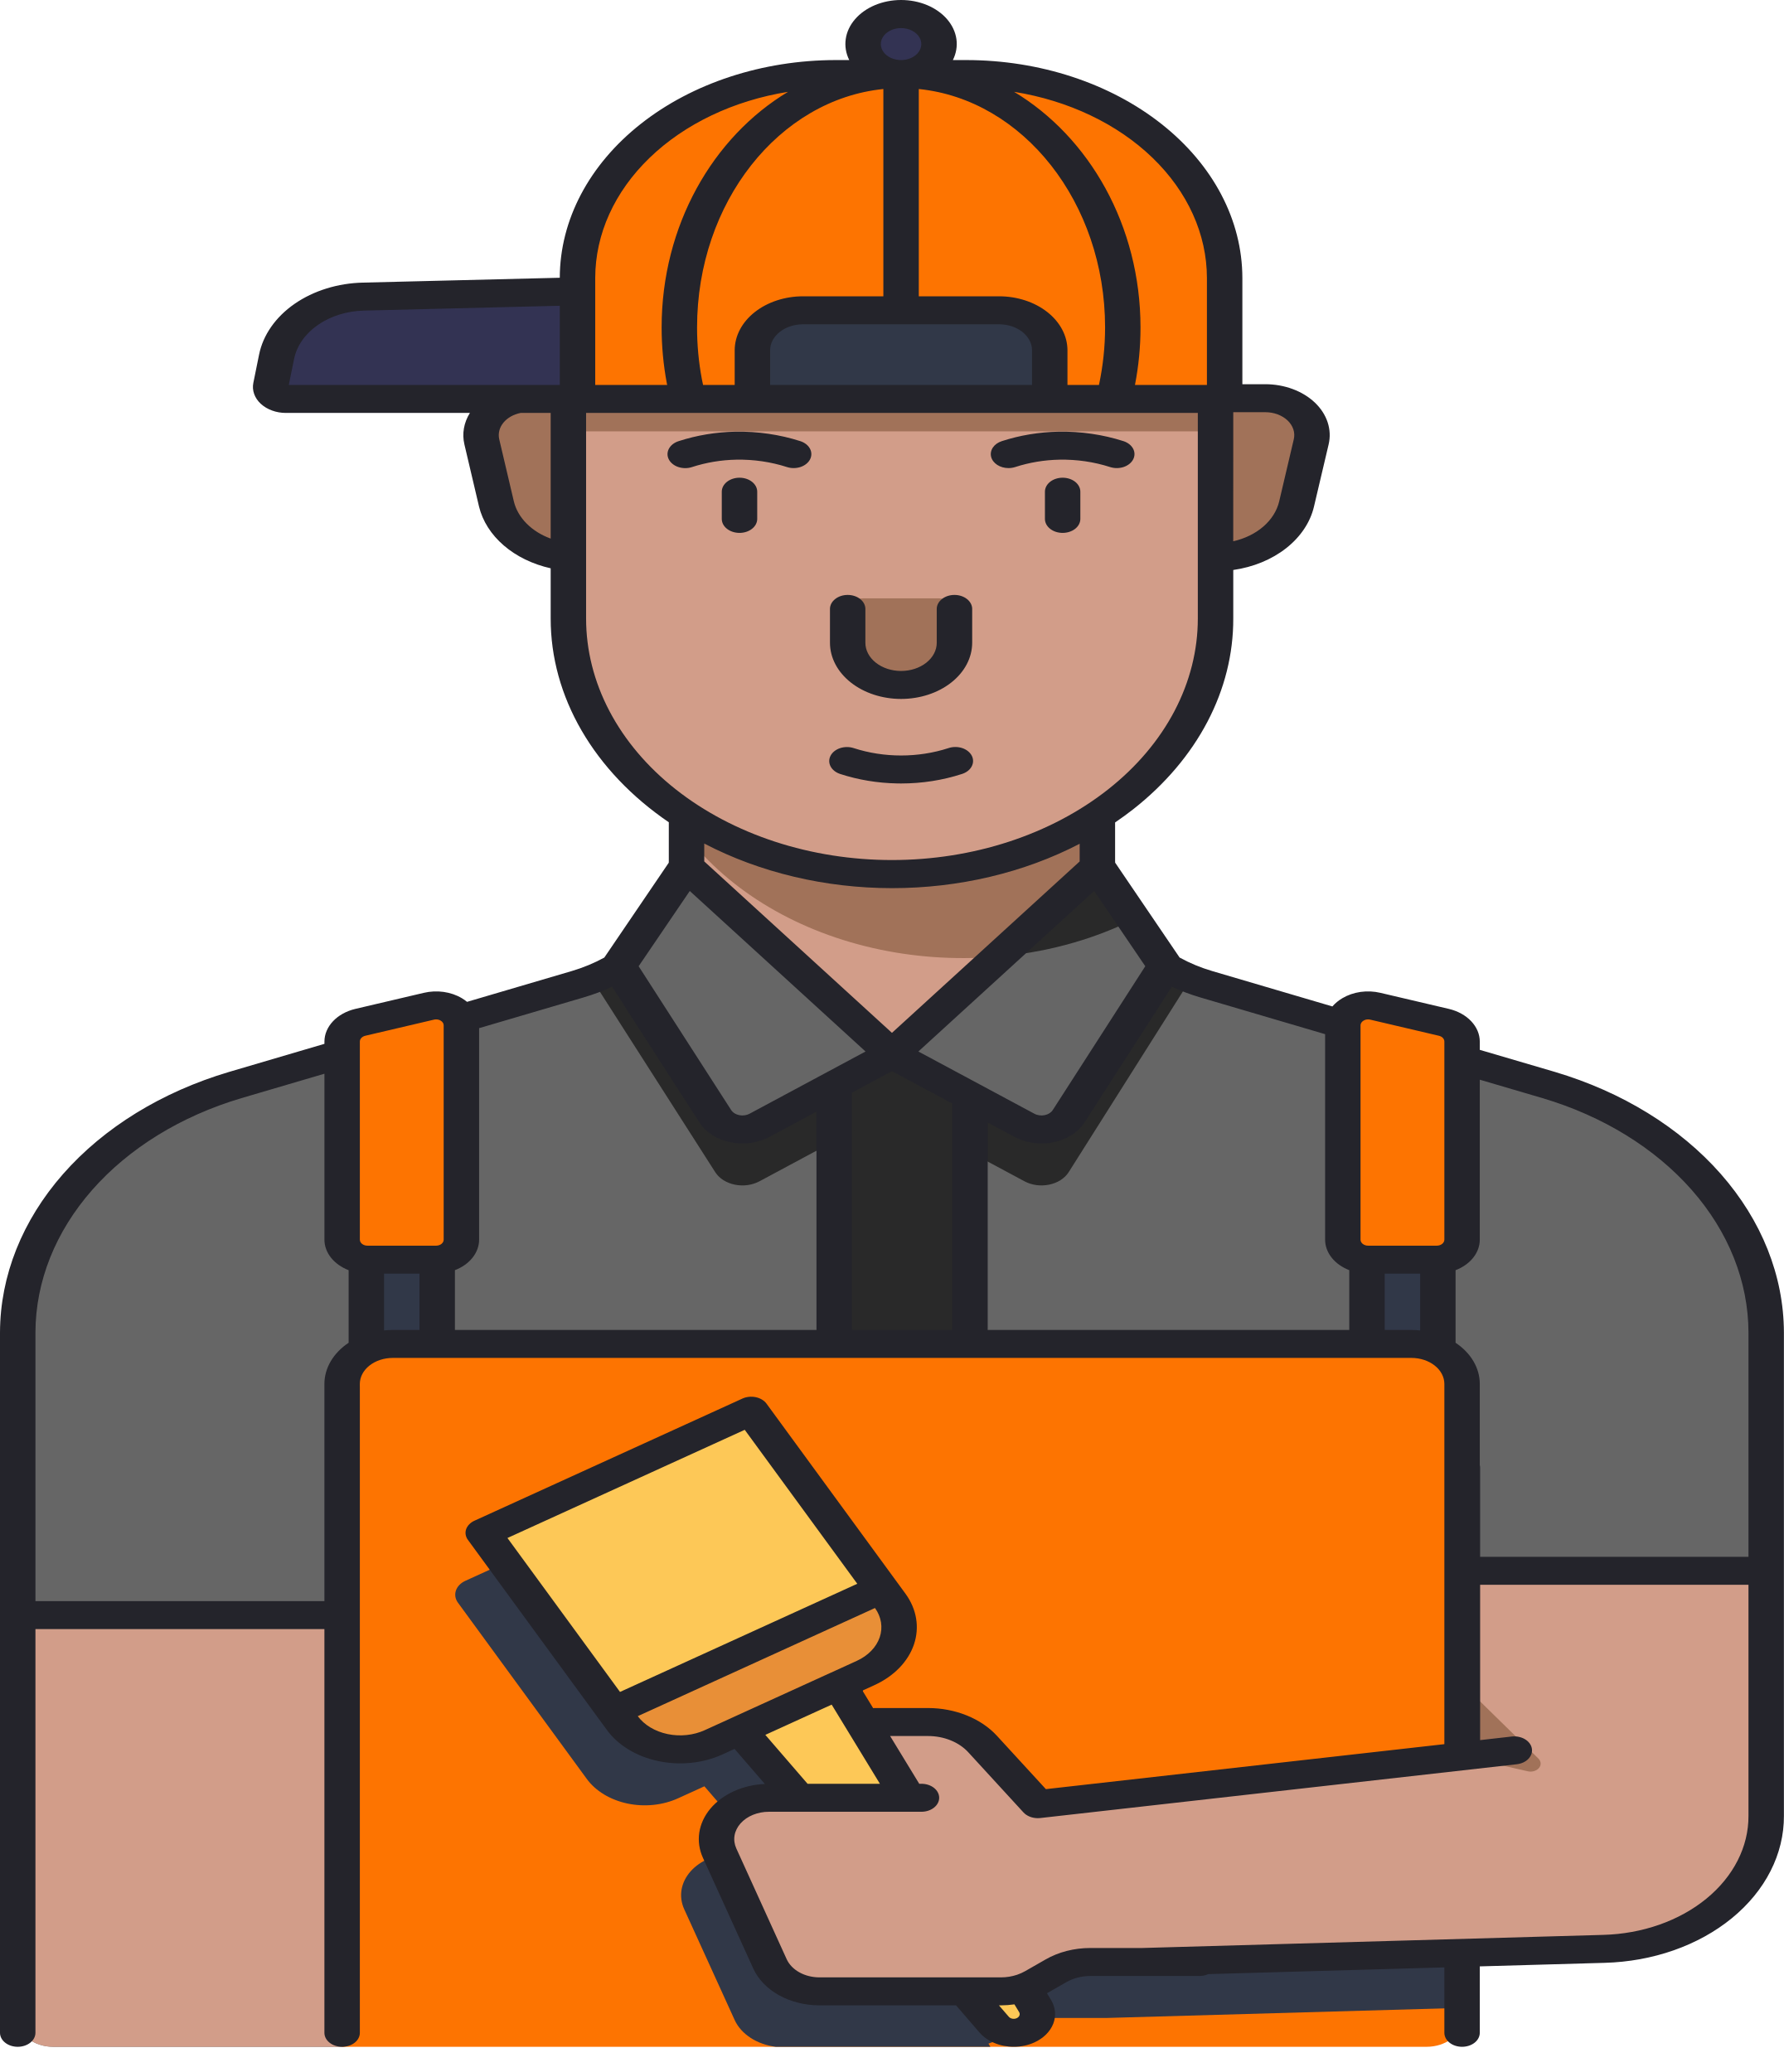
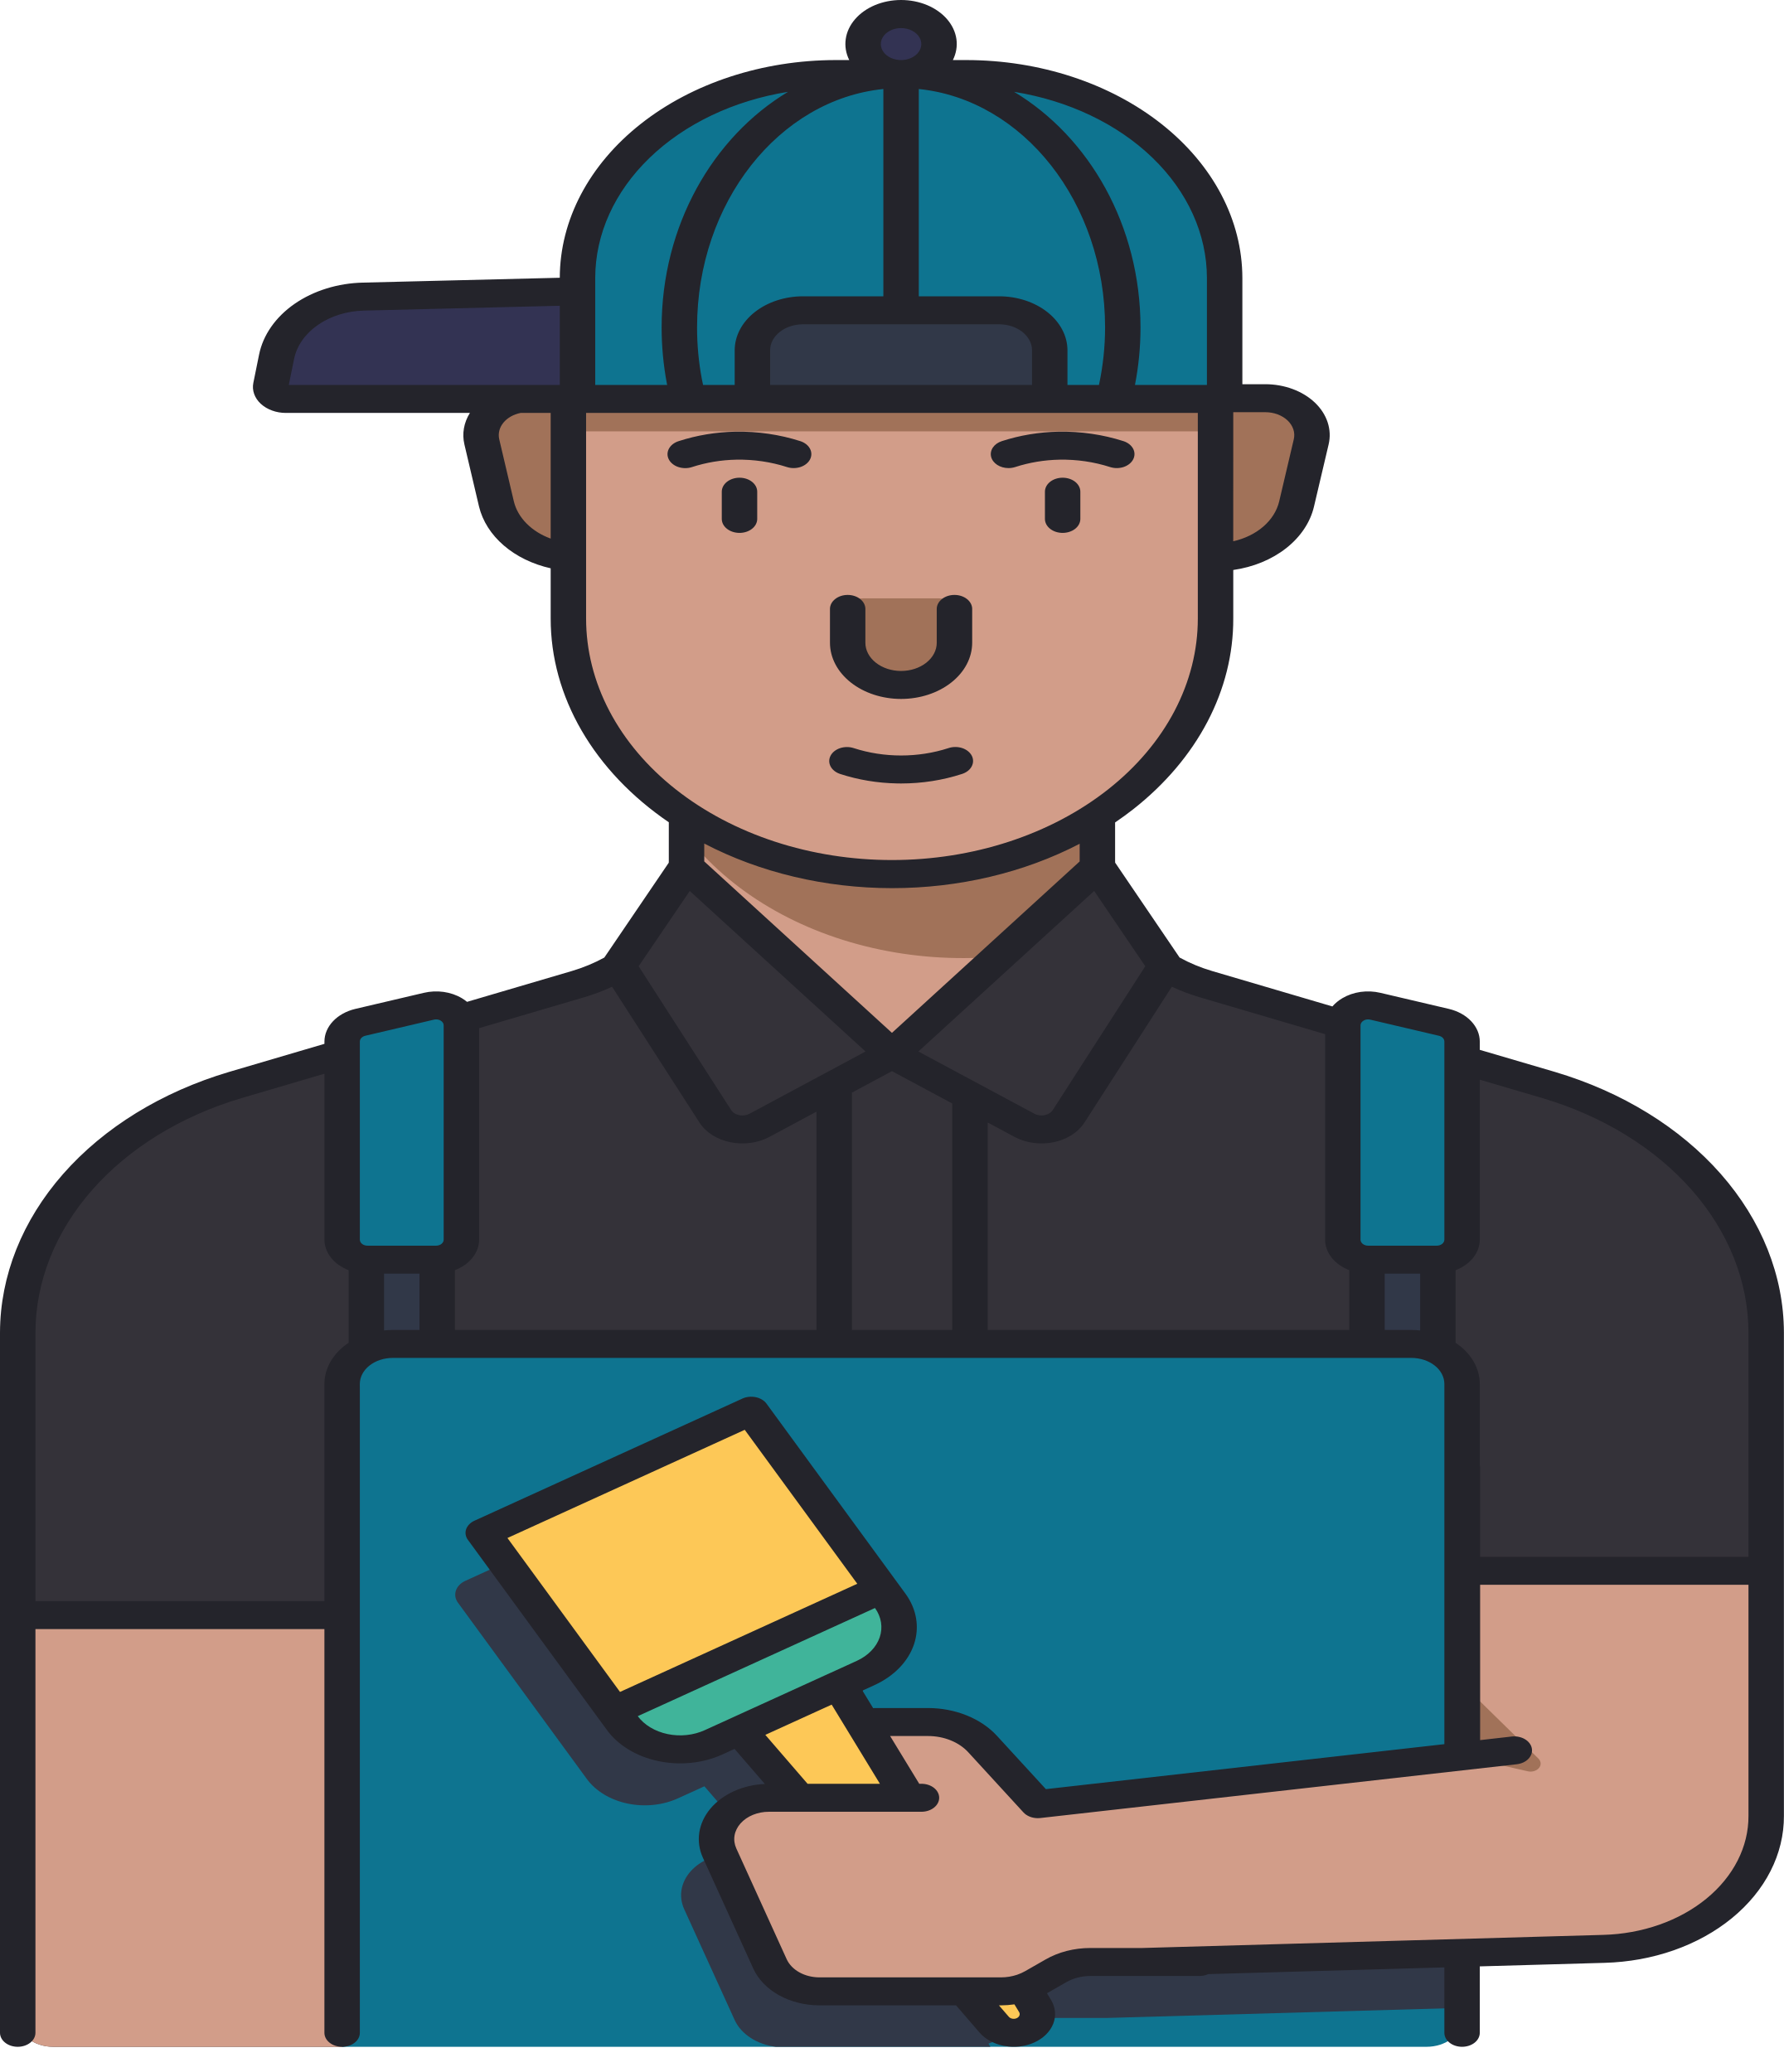
<svg xmlns="http://www.w3.org/2000/svg" width="68" height="79" viewBox="0 0 68 79" fill="none">
-   <path d="M67.324 68.554V50.797C67.324 48.746 66.53 46.744 65.049 45.059C63.568 43.374 61.47 42.087 59.036 41.371L45.975 37.526C44.758 37.168 43.709 36.524 42.968 35.682C42.228 34.84 41.831 33.839 41.831 32.813V29.311H26.169V32.813C26.169 33.839 25.772 34.84 25.032 35.682C24.291 36.524 23.242 37.168 22.025 37.526L8.964 41.371C6.53 42.087 4.433 43.374 2.951 45.059C1.47 46.744 0.676 48.746 0.676 50.797V76.972C0.676 77.255 0.818 77.527 1.072 77.727C1.325 77.927 1.669 78.039 2.027 78.039H13.042L67.324 68.554Z" fill="#666666" />
-   <path d="M43.044 35.766C42.255 34.908 41.83 33.874 41.831 32.813V29.311H26.169V32.813C26.169 33.897 25.726 34.952 24.905 35.821C24.188 36.58 34 40.195 34 40.195C34 40.195 43.764 36.55 43.044 35.766Z" fill="#D29D89" />
-   <path d="M26.17 29.311V31.857C27.826 34.004 30.468 35.562 33.544 36.205C36.62 36.848 39.893 36.528 42.676 35.31C42.123 34.55 41.832 33.689 41.831 32.813V29.311H26.17Z" fill="#A17259" />
-   <path d="M52.108 51.241V46.961H54.81V52.307L52.108 51.241ZM13.964 52.307V46.961H16.665V51.241L13.964 52.307Z" fill="#313848" />
-   <path d="M13.041 78.039V52.765C13.041 52.361 13.245 51.973 13.606 51.687C13.968 51.401 14.459 51.241 14.971 51.241H53.803C54.314 51.241 54.805 51.401 55.167 51.687C55.529 51.973 55.732 52.361 55.732 52.765V76.972C55.732 77.255 55.59 77.527 55.337 77.727C55.083 77.927 54.74 78.039 54.381 78.039H13.041Z" fill="#FD7401" />
-   <path d="M55.732 68.459L54.394 68.882V69.57L47.085 73.989L33.774 70.677H33.263L30.642 66.378L31.647 65.92C31.938 65.787 32.192 65.611 32.396 65.401C32.6 65.191 32.75 64.951 32.836 64.696C32.923 64.44 32.945 64.174 32.901 63.911C32.858 63.649 32.749 63.396 32.581 63.166L27.67 56.448C27.62 56.379 27.552 56.318 27.472 56.269C27.391 56.221 27.3 56.185 27.202 56.164C27.104 56.143 27.002 56.138 26.901 56.148C26.801 56.159 26.704 56.185 26.616 56.225L17.738 60.273C17.561 60.354 17.432 60.487 17.379 60.643C17.326 60.8 17.354 60.966 17.456 61.106L22.367 67.825C22.534 68.054 22.757 68.255 23.023 68.416C23.289 68.577 23.593 68.695 23.916 68.764C24.24 68.832 24.578 68.85 24.91 68.815C25.242 68.781 25.562 68.695 25.852 68.562L26.85 68.107L29.07 70.677H27.961C27.64 70.677 27.324 70.738 27.04 70.855C26.755 70.972 26.51 71.141 26.326 71.348C26.142 71.556 26.023 71.795 25.98 72.046C25.938 72.297 25.972 72.552 26.08 72.791L28.002 77.013C28.123 77.28 28.332 77.516 28.609 77.696C28.885 77.877 29.218 77.995 29.572 78.039H37.752L37.678 77.918C37.836 77.866 37.985 77.799 38.123 77.721L38.897 77.277C39.279 77.057 39.741 76.939 40.214 76.939H42.205L55.732 76.554V68.459Z" fill="#313848" />
-   <path d="M0.676 61.581H13.041V78.039H2.027C1.669 78.039 1.325 77.927 1.072 77.727C0.818 77.527 0.676 77.255 0.676 76.972L0.676 61.581ZM67.324 59.89V64.984H55.732L55.732 59.89H67.324Z" fill="#D29D89" />
+   <path d="M67.324 68.554V50.797C67.324 48.746 66.53 46.744 65.049 45.059C63.568 43.374 61.47 42.087 59.036 41.371L45.975 37.526C44.758 37.168 43.709 36.524 42.968 35.682C42.228 34.84 41.831 33.839 41.831 32.813V29.311H26.169V32.813C26.169 33.839 25.772 34.84 25.032 35.682C24.291 36.524 23.242 37.168 22.025 37.526L8.964 41.371C6.53 42.087 4.433 43.374 2.951 45.059C1.47 46.744 0.676 48.746 0.676 50.797V76.972C0.676 77.255 0.818 77.527 1.072 77.727C1.325 77.927 1.669 78.039 2.027 78.039H13.042L67.324 68.554Z" fill="#343239" />
+   <path d="M43.044 35.766C42.255 34.908 41.83 33.874 41.831 32.813V29.311H26.169V32.813C26.17 33.897 25.726 34.952 24.905 35.821C24.188 36.58 34 40.195 34 40.195C34 40.195 43.764 36.55 43.044 35.766Z" fill="#D29D89" />
+   <path d="M26.17 29.311V31.857C27.826 34.004 30.468 35.562 33.544 36.205C36.62 36.848 39.892 36.528 42.676 35.31C42.123 34.55 41.832 33.689 41.831 32.813V29.311H26.17Z" fill="#A17259" />
+   <path d="M52.108 51.241V46.961H54.81V52.307L52.108 51.241ZM13.964 52.307V46.961H16.666V51.241L13.964 52.307Z" fill="#313848" />
+   <path d="M13.041 78.039V52.765C13.041 52.361 13.245 51.973 13.606 51.687C13.968 51.401 14.459 51.241 14.971 51.241H53.802C54.314 51.241 54.805 51.401 55.167 51.687C55.529 51.973 55.732 52.361 55.732 52.765V76.972C55.732 77.255 55.59 77.527 55.336 77.727C55.083 77.927 54.74 78.039 54.381 78.039H13.041Z" fill="#0E7490" />
+   <path d="M55.732 68.459L54.394 68.882V69.57L47.085 73.989L33.774 70.677H33.264L30.642 66.378L31.647 65.92C31.938 65.787 32.192 65.611 32.396 65.401C32.6 65.191 32.75 64.951 32.836 64.696C32.923 64.44 32.945 64.174 32.901 63.911C32.858 63.649 32.749 63.396 32.581 63.166L27.67 56.448C27.62 56.379 27.552 56.318 27.472 56.269C27.391 56.221 27.3 56.185 27.202 56.164C27.104 56.143 27.002 56.138 26.901 56.148C26.801 56.159 26.704 56.185 26.616 56.225L17.738 60.273C17.561 60.354 17.432 60.487 17.379 60.643C17.326 60.8 17.354 60.966 17.456 61.106L22.367 67.825C22.534 68.054 22.758 68.255 23.023 68.416C23.289 68.577 23.593 68.695 23.916 68.764C24.24 68.832 24.578 68.85 24.91 68.815C25.242 68.781 25.562 68.695 25.852 68.562L26.85 68.107L29.07 70.677H27.961C27.64 70.677 27.324 70.738 27.04 70.855C26.755 70.972 26.511 71.141 26.326 71.348C26.142 71.556 26.023 71.795 25.98 72.046C25.938 72.297 25.972 72.552 26.08 72.791L28.002 77.013C28.123 77.28 28.332 77.516 28.609 77.696C28.885 77.877 29.218 77.995 29.572 78.039H37.752L37.678 77.918C37.836 77.866 37.985 77.799 38.123 77.721L38.897 77.277C39.28 77.057 39.741 76.939 40.214 76.939H42.205L55.732 76.554V68.459Z" fill="#313848" />
+   <path d="M0.676 61.581H13.041V78.039H2.027C1.669 78.039 1.325 77.927 1.072 77.727C0.819 77.527 0.676 77.255 0.676 76.972L0.676 61.581ZM67.324 59.89V64.984H55.732L55.732 59.89H67.324Z" fill="#D29D89" />
  <path d="M46.334 21.246V15.183H48.231C48.493 15.183 48.751 15.228 48.987 15.316C49.224 15.404 49.433 15.531 49.6 15.69C49.767 15.849 49.888 16.035 49.954 16.235C50.02 16.434 50.029 16.643 49.981 16.846L49.424 19.217C49.29 19.787 48.907 20.302 48.343 20.672C47.779 21.043 47.068 21.246 46.334 21.246ZM22.013 21.246V15.183H20.116C19.855 15.183 19.597 15.228 19.36 15.316C19.124 15.404 18.914 15.531 18.747 15.69C18.58 15.849 18.46 16.035 18.394 16.235C18.328 16.434 18.319 16.643 18.366 16.846L18.924 19.217C19.058 19.787 19.441 20.302 20.005 20.672C20.569 21.043 21.28 21.246 22.013 21.246Z" fill="#A17259" />
-   <path d="M21.666 13.992V23.583C21.666 24.863 21.985 26.13 22.604 27.312C23.224 28.494 24.132 29.569 25.278 30.474C26.423 31.379 27.783 32.097 29.279 32.587C30.776 33.077 32.38 33.329 34 33.329C35.62 33.329 37.224 33.077 38.721 32.587C40.218 32.097 41.577 31.379 42.723 30.474C43.868 29.569 44.776 28.494 45.396 27.312C46.016 26.13 46.334 24.863 46.334 23.583V13.992L21.666 13.992Z" fill="#D29D89" />
-   <path d="M21.666 13.992H46.334V16.447H21.666V13.992ZM36.383 23.271V24.508C36.383 24.935 36.168 25.343 35.786 25.645C35.405 25.946 34.887 26.116 34.347 26.116C33.808 26.116 33.29 25.946 32.908 25.645C32.527 25.343 32.312 24.935 32.312 24.508V23.271C32.312 23.149 32.373 23.033 32.482 22.947C32.59 22.862 32.738 22.814 32.891 22.814H35.804C35.957 22.814 36.104 22.862 36.213 22.947C36.322 23.033 36.383 23.149 36.383 23.271Z" fill="#A17259" />
-   <path d="M67.324 59.89V69.236C67.325 70.549 66.68 71.812 65.525 72.757C64.371 73.703 62.798 74.257 61.136 74.305L43.556 74.805L55.745 67.436V63.547L67.324 59.89Z" fill="#D29D89" />
-   <path d="M39.093 77.41C38.896 77.5 38.663 77.528 38.441 77.488C38.219 77.448 38.025 77.343 37.897 77.195L27.926 65.656L31.739 63.828L39.456 76.484C39.554 76.646 39.572 76.831 39.505 77.003C39.438 77.175 39.291 77.32 39.093 77.41Z" fill="#FDC857" />
-   <path d="M19.089 58.139L27.967 54.091C28.144 54.01 28.355 53.989 28.552 54.03C28.75 54.072 28.919 54.174 29.021 54.314L33.932 61.033C34.1 61.262 34.208 61.515 34.252 61.777C34.296 62.04 34.274 62.306 34.187 62.562C34.1 62.818 33.951 63.057 33.747 63.267C33.543 63.477 33.288 63.654 32.998 63.786L27.203 66.428C26.913 66.561 26.593 66.647 26.261 66.681C25.928 66.716 25.591 66.698 25.267 66.63C24.944 66.561 24.64 66.443 24.374 66.282C24.108 66.121 23.885 65.92 23.718 65.691L18.807 58.972C18.756 58.903 18.723 58.827 18.71 58.747C18.697 58.668 18.703 58.587 18.73 58.51C18.756 58.432 18.801 58.36 18.863 58.296C18.925 58.233 19.002 58.179 19.089 58.139Z" fill="#FDC857" />
-   <path d="M27.203 66.428L32.998 63.786C33.288 63.654 33.543 63.477 33.747 63.267C33.951 63.057 34.1 62.818 34.187 62.562C34.274 62.306 34.296 62.04 34.252 61.777C34.208 61.515 34.099 61.262 33.932 61.033L33.601 60.58L23.387 65.238L23.718 65.691C23.885 65.92 24.108 66.121 24.374 66.282C24.64 66.443 24.943 66.561 25.267 66.63C25.591 66.698 25.928 66.716 26.261 66.681C26.593 66.647 26.913 66.561 27.203 66.428V66.428Z" fill="#E88F37" />
-   <path d="M43.556 74.805H41.565C41.091 74.805 40.63 74.924 40.247 75.143L39.474 75.587C39.091 75.806 38.63 75.925 38.156 75.925H31.233C30.821 75.925 30.42 75.824 30.083 75.637C29.747 75.45 29.491 75.186 29.352 74.88L27.431 70.657C27.322 70.418 27.288 70.163 27.331 69.912C27.374 69.661 27.492 69.422 27.677 69.215C27.861 69.007 28.106 68.838 28.39 68.721C28.675 68.605 28.991 68.543 29.311 68.543H35.124L55.437 73.597L43.556 74.805Z" fill="#D29D89" />
-   <path d="M57.723 66.737L39.559 68.789L37.455 66.495C37.217 66.235 36.904 66.024 36.543 65.878C36.181 65.732 35.781 65.656 35.375 65.656H32.857L34.616 68.543L42.52 73.962L47.498 74.504L57.723 66.737Z" fill="#D29D89" />
+   <path d="M21.666 13.992V23.583C21.666 24.863 21.985 26.13 22.604 27.312C23.224 28.494 24.132 29.569 25.278 30.474C26.423 31.379 27.783 32.097 29.279 32.587C30.776 33.077 32.38 33.329 34 33.329C35.62 33.329 37.224 33.077 38.721 32.587C40.217 32.097 41.577 31.379 42.723 30.474C43.868 29.569 44.776 28.494 45.396 27.312C46.016 26.13 46.334 24.863 46.334 23.583V13.992L21.666 13.992Z" fill="#D29D89" />
+   <path d="M21.666 13.992H46.334V16.447H21.666V13.992ZM36.383 23.271V24.508C36.383 24.935 36.168 25.343 35.786 25.645C35.405 25.946 34.887 26.116 34.347 26.116C33.807 26.116 33.29 25.946 32.908 25.645C32.526 25.343 32.312 24.935 32.312 24.508V23.271C32.312 23.149 32.373 23.033 32.482 22.947C32.59 22.862 32.737 22.814 32.891 22.814H35.804C35.957 22.814 36.104 22.862 36.213 22.947C36.322 23.033 36.383 23.149 36.383 23.271Z" fill="#A17259" />
+   <path d="M67.324 59.89V69.236C67.325 70.549 66.68 71.812 65.526 72.757C64.371 73.703 62.798 74.257 61.136 74.305L43.556 74.805L55.745 67.436V63.547L67.324 59.89Z" fill="#D29D89" />
+   <path d="M39.094 77.41C38.897 77.5 38.664 77.528 38.442 77.488C38.22 77.448 38.025 77.343 37.897 77.195L27.926 65.656L31.739 63.828L39.456 76.484C39.554 76.646 39.572 76.831 39.505 77.003C39.438 77.175 39.291 77.32 39.094 77.41Z" fill="#FDC857" />
+   <path d="M19.089 58.139L27.967 54.091C28.144 54.01 28.355 53.989 28.552 54.03C28.75 54.072 28.919 54.174 29.021 54.314L33.932 61.033C34.099 61.262 34.208 61.515 34.252 61.777C34.296 62.04 34.274 62.306 34.187 62.562C34.1 62.818 33.951 63.057 33.747 63.267C33.543 63.477 33.288 63.654 32.998 63.786L27.203 66.428C26.913 66.561 26.593 66.647 26.261 66.681C25.928 66.716 25.591 66.698 25.267 66.63C24.943 66.561 24.64 66.443 24.374 66.282C24.108 66.121 23.885 65.92 23.718 65.691L18.807 58.972C18.756 58.903 18.723 58.827 18.71 58.747C18.697 58.668 18.703 58.587 18.73 58.51C18.756 58.432 18.801 58.36 18.863 58.296C18.924 58.233 19.002 58.179 19.089 58.139Z" fill="#FDC857" />
+   <path d="M27.203 66.428L32.998 63.786C33.288 63.654 33.543 63.477 33.747 63.267C33.951 63.057 34.1 62.818 34.187 62.562C34.274 62.306 34.296 62.04 34.252 61.777C34.208 61.515 34.099 61.262 33.932 61.033L33.601 60.58L23.387 65.238L23.718 65.691C23.885 65.92 24.108 66.121 24.374 66.282C24.64 66.443 24.943 66.561 25.267 66.63C25.591 66.698 25.928 66.716 26.261 66.681C26.593 66.647 26.913 66.561 27.203 66.428V66.428Z" fill="#40B49A" />
+   <path d="M43.556 74.805H41.565C41.091 74.805 40.63 74.924 40.247 75.143L39.474 75.587C39.091 75.806 38.63 75.925 38.156 75.925H31.233C30.821 75.925 30.42 75.824 30.083 75.637C29.747 75.45 29.491 75.186 29.352 74.88L27.431 70.657C27.323 70.418 27.288 70.163 27.331 69.912C27.374 69.661 27.492 69.422 27.677 69.215C27.861 69.007 28.106 68.838 28.39 68.721C28.675 68.605 28.991 68.543 29.312 68.543H35.125L55.437 73.597L43.556 74.805Z" fill="#D29D89" />
+   <path d="M57.723 66.737L39.559 68.789L37.455 66.495C37.217 66.235 36.904 66.024 36.543 65.878C36.181 65.732 35.781 65.656 35.376 65.656H32.857L34.616 68.543L42.52 73.962L47.498 74.504L57.723 66.737Z" fill="#D29D89" />
  <path d="M34.347 2.824C35.147 2.824 35.795 2.312 35.795 1.681C35.795 1.05 35.147 0.538 34.347 0.538C33.548 0.538 32.9 1.05 32.9 1.681C32.9 2.312 33.548 2.824 34.347 2.824Z" fill="#333353" />
-   <path d="M23.582 11.069L13.858 11.309C13.053 11.326 12.28 11.566 11.674 11.985C11.068 12.405 10.667 12.979 10.54 13.607L10.324 14.682C10.31 14.747 10.315 14.814 10.338 14.878C10.361 14.941 10.401 15 10.455 15.051C10.509 15.101 10.577 15.141 10.653 15.169C10.729 15.197 10.812 15.211 10.895 15.211H26.575L23.582 11.069Z" fill="#333353" />
-   <path d="M31.855 2.824H36.84C39.45 2.824 41.954 3.643 43.799 5.101C45.645 6.558 46.681 8.535 46.681 10.597V15.211H22.013V10.597C22.013 8.535 23.05 6.558 24.896 5.101C26.741 3.643 29.244 2.824 31.855 2.824ZM52.151 48.028H54.767C55.023 48.028 55.269 47.947 55.45 47.804C55.63 47.661 55.732 47.468 55.732 47.266V39.71C55.732 39.546 55.665 39.386 55.541 39.254C55.416 39.123 55.241 39.026 55.042 38.98L52.426 38.365C52.282 38.332 52.13 38.325 51.982 38.346C51.834 38.367 51.694 38.414 51.574 38.485C51.454 38.556 51.356 38.648 51.289 38.754C51.221 38.86 51.186 38.977 51.186 39.096V47.266C51.186 47.468 51.288 47.661 51.469 47.804C51.65 47.947 51.895 48.028 52.151 48.028ZM16.623 48.028H14.007C13.751 48.028 13.505 47.947 13.325 47.804C13.144 47.661 13.042 47.468 13.042 47.266V39.71C13.042 39.546 13.109 39.386 13.233 39.254C13.358 39.123 13.533 39.026 13.732 38.98L16.348 38.365C16.492 38.332 16.644 38.325 16.792 38.346C16.94 38.367 17.08 38.414 17.2 38.485C17.32 38.556 17.418 38.648 17.485 38.754C17.553 38.86 17.588 38.977 17.588 39.096V47.266C17.588 47.468 17.486 47.661 17.305 47.804C17.124 47.947 16.879 48.028 16.623 48.028Z" fill="#FD7401" />
-   <path d="M31.412 40.176H36.588V51.241H31.412V40.176Z" fill="#292929" />
-   <path d="M40.733 44.697L45.392 37.324C44.455 36.961 43.645 36.421 43.035 35.752L41.839 35.169L34 40.195V42.329L39.05 45.039C39.186 45.112 39.34 45.161 39.502 45.184C39.664 45.206 39.83 45.2 39.989 45.168C40.148 45.136 40.297 45.077 40.425 44.996C40.553 44.914 40.658 44.813 40.733 44.697H40.733ZM27.268 44.697C27.342 44.813 27.447 44.915 27.575 44.996C27.703 45.077 27.852 45.136 28.011 45.168C28.17 45.201 28.337 45.206 28.499 45.184C28.66 45.161 28.815 45.112 28.951 45.039L34 42.329V40.195L26.162 35.169L24.939 35.779C24.323 36.446 23.507 36.983 22.566 37.341L27.267 44.697H27.268Z" fill="#292929" />
-   <path d="M39.05 42.905L34 40.195L41.839 33.035L44.418 36.833L40.733 42.563C40.658 42.679 40.553 42.781 40.425 42.862C40.297 42.943 40.148 43.002 39.989 43.034C39.83 43.067 39.664 43.072 39.502 43.05C39.34 43.027 39.186 42.978 39.05 42.905Z" fill="#666666" />
-   <path d="M40.589 36.034C41.509 35.792 42.389 35.463 43.211 35.055L41.84 33.036L41.84 33.035L38.081 36.468C38.934 36.394 39.774 36.248 40.589 36.034Z" fill="#292929" />
-   <path d="M28.95 42.905L34 40.195L26.161 33.035L23.582 36.833L27.267 42.563C27.342 42.679 27.447 42.781 27.575 42.862C27.703 42.943 27.852 43.002 28.011 43.034C28.17 43.067 28.336 43.072 28.498 43.05C28.66 43.027 28.814 42.978 28.95 42.905H28.95Z" fill="#666666" />
-   <path d="M30.61 11.831H38.085C38.597 11.831 39.088 11.992 39.45 12.277C39.811 12.563 40.015 12.951 40.015 13.355V15.211H28.681V13.355C28.681 12.951 28.884 12.563 29.246 12.277C29.608 11.992 30.099 11.831 30.61 11.831Z" fill="#313848" />
+   <path d="M23.582 11.069L13.858 11.309C13.053 11.326 12.28 11.566 11.674 11.985C11.069 12.405 10.668 12.979 10.541 13.607L10.324 14.682C10.31 14.747 10.315 14.814 10.338 14.878C10.361 14.941 10.401 15 10.455 15.051C10.509 15.101 10.577 15.141 10.653 15.169C10.729 15.197 10.812 15.211 10.895 15.211H26.575L23.582 11.069Z" fill="#333353" />
+   <path d="M31.854 2.824H36.84C39.45 2.824 41.953 3.643 43.799 5.101C45.645 6.558 46.681 8.535 46.681 10.597V15.211H22.013V10.597C22.013 8.535 23.05 6.558 24.895 5.101C26.741 3.643 29.244 2.824 31.854 2.824ZM52.151 48.028H54.767C55.023 48.028 55.269 47.947 55.449 47.804C55.63 47.661 55.732 47.468 55.732 47.266V39.71C55.732 39.546 55.665 39.386 55.541 39.254C55.416 39.123 55.241 39.026 55.042 38.98L52.426 38.365C52.282 38.332 52.13 38.325 51.982 38.346C51.834 38.367 51.694 38.414 51.574 38.485C51.454 38.556 51.356 38.648 51.289 38.754C51.221 38.86 51.186 38.977 51.186 39.096V47.266C51.186 47.468 51.288 47.661 51.469 47.804C51.65 47.947 51.895 48.028 52.151 48.028ZM16.623 48.028H14.007C13.751 48.028 13.505 47.947 13.325 47.804C13.144 47.661 13.042 47.468 13.042 47.266V39.71C13.042 39.546 13.109 39.386 13.233 39.254C13.358 39.123 13.533 39.026 13.732 38.98L16.348 38.365C16.492 38.332 16.644 38.325 16.792 38.346C16.94 38.367 17.079 38.414 17.2 38.485C17.32 38.556 17.418 38.648 17.485 38.754C17.553 38.86 17.588 38.977 17.588 39.096V47.266C17.588 47.468 17.486 47.661 17.305 47.804C17.124 47.947 16.879 48.028 16.623 48.028Z" fill="#0E7490" />
+   <path d="M31.412 40.176H36.588V51.241H31.412V40.176Z" fill="#343239" />
+   <path d="M40.733 44.697L45.392 37.324C44.455 36.961 43.645 36.421 43.035 35.752L41.839 35.169L34 40.195V42.329L39.05 45.039C39.186 45.112 39.34 45.161 39.502 45.184C39.664 45.206 39.83 45.2 39.989 45.168C40.148 45.136 40.297 45.077 40.425 44.996C40.553 44.914 40.658 44.813 40.733 44.697H40.733ZM27.268 44.697C27.342 44.813 27.447 44.915 27.575 44.996C27.703 45.077 27.852 45.136 28.011 45.168C28.17 45.201 28.337 45.206 28.499 45.184C28.66 45.161 28.815 45.112 28.951 45.039L34 42.329V40.195L26.162 35.169L24.939 35.779C24.323 36.446 23.507 36.983 22.566 37.341L27.267 44.697H27.268Z" fill="#343239" />
+   <path d="M39.05 42.905L34 40.195L41.839 33.035L44.418 36.833L40.733 42.563C40.658 42.679 40.553 42.781 40.425 42.862C40.297 42.943 40.148 43.002 39.989 43.034C39.83 43.067 39.664 43.072 39.502 43.05C39.34 43.027 39.186 42.978 39.05 42.905Z" fill="#343239" />
+   <path d="M40.589 36.034C41.509 35.792 42.389 35.463 43.211 35.055L41.84 33.036L41.839 33.035L38.081 36.468C38.934 36.394 39.774 36.248 40.589 36.034Z" fill="#343239" />
+   <path d="M28.95 42.905L34 40.195L26.161 33.035L23.582 36.833L27.267 42.563C27.342 42.679 27.447 42.781 27.575 42.862C27.703 42.943 27.852 43.002 28.011 43.034C28.17 43.067 28.336 43.072 28.498 43.05C28.66 43.027 28.814 42.978 28.95 42.905H28.95Z" fill="#343239" />
+   <path d="M30.61 11.831H38.085C38.597 11.831 39.088 11.992 39.449 12.277C39.811 12.563 40.015 12.951 40.015 13.355V15.211H28.681V13.355C28.681 12.951 28.884 12.563 29.246 12.277C29.608 11.992 30.098 11.831 30.61 11.831Z" fill="#313848" />
  <path d="M55.732 66.963L58.234 67.534C58.313 67.552 58.397 67.55 58.474 67.528C58.551 67.505 58.617 67.464 58.662 67.41C58.708 67.356 58.73 67.292 58.727 67.228C58.723 67.163 58.693 67.101 58.642 67.05L55.745 64.209L55.732 66.963Z" fill="#A17259" />
  <path d="M59.273 40.87L56.407 40.028V39.71C56.406 39.431 56.291 39.16 56.08 38.937C55.869 38.713 55.572 38.549 55.234 38.468L52.618 37.854C52.373 37.796 52.115 37.784 51.863 37.819C51.612 37.855 51.374 37.937 51.17 38.058C51.022 38.145 50.893 38.252 50.789 38.373L46.211 37.025C45.769 36.895 45.35 36.721 44.964 36.508L42.508 32.891C42.507 32.864 42.506 32.838 42.506 32.812V31.358C42.745 31.196 42.976 31.027 43.2 30.852C44.411 29.899 45.372 28.766 46.026 27.518C46.68 26.27 47.014 24.933 47.01 23.582V21.732C47.773 21.623 48.476 21.334 49.025 20.902C49.575 20.47 49.946 19.916 50.087 19.314L50.645 16.944C50.711 16.664 50.698 16.376 50.607 16.1C50.517 15.825 50.35 15.568 50.12 15.349C49.889 15.13 49.601 14.954 49.274 14.833C48.948 14.712 48.592 14.649 48.231 14.649H47.357V10.597C47.354 8.395 46.245 6.283 44.273 4.726C42.302 3.169 39.629 2.293 36.84 2.29H36.322C36.449 2.036 36.495 1.761 36.457 1.49C36.418 1.218 36.296 0.959 36.102 0.733C35.907 0.507 35.645 0.322 35.34 0.194C35.034 0.067 34.693 0 34.347 0C34.002 0 33.661 0.067 33.355 0.194C33.049 0.322 32.788 0.507 32.593 0.733C32.398 0.959 32.276 1.218 32.238 1.49C32.199 1.761 32.245 2.036 32.372 2.29H31.854C29.068 2.293 26.396 3.168 24.425 4.724C22.453 6.28 21.343 8.389 21.338 10.59L13.84 10.775C12.877 10.796 11.954 11.083 11.23 11.584C10.506 12.086 10.027 12.771 9.875 13.523L9.657 14.598C9.628 14.739 9.639 14.884 9.688 15.021C9.737 15.159 9.823 15.287 9.941 15.396C10.059 15.505 10.205 15.592 10.37 15.652C10.534 15.713 10.713 15.744 10.895 15.744H17.912C17.68 16.115 17.607 16.536 17.702 16.943L18.26 19.315C18.395 19.869 18.721 20.382 19.203 20.797C19.685 21.213 20.304 21.514 20.991 21.668V23.583C20.99 25.057 21.392 26.514 22.17 27.855C22.947 29.195 24.081 30.388 25.494 31.351V32.812C25.494 32.839 25.493 32.866 25.492 32.893L23.036 36.509C22.649 36.721 22.23 36.895 21.789 37.025L17.803 38.198C17.741 38.147 17.675 38.1 17.604 38.058C17.4 37.936 17.162 37.855 16.911 37.819C16.659 37.784 16.401 37.796 16.156 37.854L13.54 38.468C13.202 38.549 12.905 38.713 12.694 38.937C12.483 39.16 12.368 39.431 12.367 39.71V39.799L8.727 40.871C6.169 41.631 3.965 42.987 2.406 44.76C0.848 46.533 0.008 48.639 0 50.797V77.506C0 77.647 0.071 77.783 0.198 77.883C0.324 77.983 0.496 78.039 0.675 78.039C0.854 78.039 1.026 77.983 1.153 77.883C1.28 77.783 1.351 77.647 1.351 77.506V62.114H12.366V77.506C12.366 77.647 12.437 77.783 12.564 77.883C12.69 77.983 12.862 78.039 13.041 78.039H13.042C13.221 78.039 13.393 77.983 13.52 77.883C13.646 77.783 13.717 77.647 13.717 77.506V52.878C13.717 52.876 13.716 52.874 13.716 52.872V52.765C13.717 52.502 13.849 52.25 14.084 52.065C14.319 51.879 14.638 51.774 14.971 51.774H53.802C54.135 51.774 54.454 51.879 54.689 52.065C54.924 52.25 55.056 52.502 55.057 52.765V66.5L39.867 68.215L38.002 66.182C37.701 65.854 37.306 65.588 36.849 65.404C36.393 65.22 35.888 65.123 35.376 65.123H33.339C33.32 65.123 33.302 65.126 33.283 65.127L32.875 64.458L33.336 64.248C34.076 63.909 34.616 63.353 34.838 62.7C35.059 62.047 34.944 61.352 34.517 60.766L29.22 53.52C29.176 53.459 29.117 53.406 29.046 53.363C28.976 53.321 28.896 53.289 28.81 53.271C28.724 53.253 28.635 53.248 28.547 53.258C28.459 53.267 28.374 53.289 28.297 53.325L18.083 57.982C18.006 58.017 17.939 58.064 17.885 58.12C17.831 58.175 17.791 58.239 17.768 58.306C17.745 58.374 17.739 58.445 17.751 58.514C17.763 58.584 17.791 58.651 17.836 58.711L22.801 65.504L22.802 65.505L22.803 65.506L23.133 65.957C23.344 66.248 23.625 66.502 23.962 66.706C24.298 66.91 24.682 67.059 25.092 67.145C25.501 67.233 25.928 67.255 26.349 67.211C26.769 67.168 27.174 67.059 27.541 66.891L28 66.681L29.155 68.018C28.74 68.036 28.336 68.131 27.976 68.294C27.616 68.458 27.308 68.686 27.079 68.959C26.85 69.233 26.705 69.546 26.656 69.871C26.607 70.197 26.655 70.528 26.796 70.837L28.716 75.06C28.903 75.469 29.245 75.823 29.695 76.073C30.146 76.323 30.682 76.458 31.233 76.459H36.443L37.338 77.496C37.484 77.663 37.679 77.8 37.907 77.895C38.135 77.99 38.389 78.039 38.647 78.038C38.922 78.039 39.193 77.981 39.431 77.872C39.775 77.714 40.03 77.46 40.148 77.16C40.265 76.86 40.235 76.536 40.064 76.252L39.909 75.997L40.645 75.575C40.913 75.422 41.234 75.34 41.564 75.339H45.726C45.842 75.338 45.956 75.314 46.056 75.268L55.057 75.012V77.506C55.057 77.647 55.128 77.783 55.255 77.883C55.381 77.983 55.553 78.039 55.732 78.039C55.911 78.039 56.083 77.983 56.21 77.883C56.336 77.783 56.407 77.647 56.407 77.506V74.973L61.16 74.838C62.999 74.79 64.742 74.179 66.019 73.133C67.296 72.087 68.006 70.689 68 69.236V68.558L68 68.555V50.797C67.992 48.639 67.152 46.533 65.594 44.76C64.035 42.987 61.83 41.631 59.273 40.87ZM47.01 15.716H48.231C48.394 15.716 48.554 15.744 48.701 15.799C48.847 15.853 48.977 15.933 49.081 16.031C49.184 16.13 49.259 16.245 49.3 16.369C49.341 16.493 49.347 16.623 49.317 16.749L48.76 19.119C48.675 19.476 48.467 19.807 48.158 20.075C47.849 20.343 47.451 20.538 47.009 20.637L47.01 15.716ZM20.991 20.535C20.631 20.404 20.316 20.207 20.073 19.961C19.829 19.715 19.662 19.427 19.588 19.12L19.03 16.748C18.98 16.531 19.035 16.306 19.186 16.119C19.337 15.933 19.572 15.799 19.844 15.744H20.991V20.535ZM21.338 14.677H11.008L11.209 13.691C11.311 13.185 11.634 12.723 12.122 12.386C12.61 12.048 13.231 11.856 13.88 11.842L21.338 11.658L21.338 14.677ZM13.289 51.196C13 51.389 12.768 51.629 12.608 51.9C12.449 52.171 12.366 52.466 12.366 52.765V61.048H1.351V50.797C1.358 48.856 2.113 46.963 3.515 45.368C4.917 43.774 6.899 42.554 9.199 41.87L12.367 40.938V47.266C12.367 47.508 12.454 47.746 12.617 47.952C12.78 48.157 13.013 48.323 13.289 48.429V51.196ZM43.656 36.84L40.131 42.321C40.1 42.37 40.056 42.412 40.003 42.446C39.949 42.48 39.887 42.504 39.821 42.518C39.755 42.531 39.685 42.534 39.618 42.524C39.55 42.515 39.486 42.495 39.43 42.464L35.007 40.091L41.708 33.97L43.656 36.84ZM41.156 32.844L34 39.38L26.844 32.843C26.844 32.833 26.845 32.823 26.845 32.812V32.162C28.967 33.27 31.455 33.861 33.998 33.863C36.542 33.864 39.031 33.276 41.155 32.171V32.812C41.155 32.823 41.156 32.833 41.156 32.844ZM46.006 10.597V14.677H43.263C43.404 13.952 43.475 13.219 43.474 12.485C43.474 8.603 41.521 5.222 38.655 3.501C40.728 3.834 42.592 4.722 43.931 6.015C45.27 7.308 46.003 8.926 46.006 10.597ZM42.124 12.485C42.123 13.22 42.045 13.953 41.891 14.677H40.69V13.355C40.689 12.81 40.414 12.287 39.926 11.901C39.438 11.515 38.776 11.298 38.085 11.297H35.023L35.023 3.394C38.995 3.797 42.124 7.719 42.124 12.485ZM39.339 13.355V14.677H29.356V13.355C29.356 13.092 29.488 12.841 29.724 12.655C29.959 12.469 30.277 12.365 30.61 12.364H38.085C38.417 12.365 38.736 12.469 38.971 12.655C39.206 12.841 39.339 13.092 39.339 13.355ZM34.347 1.071C34.5 1.071 34.649 1.107 34.776 1.174C34.903 1.241 35.002 1.336 35.06 1.447C35.119 1.559 35.134 1.681 35.104 1.8C35.075 1.918 35.001 2.027 34.893 2.112C34.785 2.197 34.648 2.255 34.498 2.279C34.348 2.302 34.193 2.29 34.052 2.244C33.911 2.198 33.79 2.12 33.706 2.019C33.621 1.919 33.575 1.801 33.575 1.681C33.576 1.519 33.657 1.364 33.802 1.25C33.947 1.136 34.143 1.071 34.347 1.071ZM33.672 3.394V11.297H30.61C29.919 11.298 29.257 11.515 28.769 11.901C28.28 12.287 28.006 12.81 28.005 13.355V14.677H26.8C26.784 14.604 26.768 14.531 26.754 14.456C26.632 13.804 26.57 13.145 26.571 12.485C26.571 7.719 29.699 3.797 33.672 3.394ZM22.689 10.597C22.691 8.926 23.424 7.308 24.764 6.015C26.103 4.722 27.967 3.834 30.039 3.501C27.173 5.222 25.22 8.603 25.22 12.485C25.22 13.197 25.286 13.908 25.418 14.613C25.422 14.634 25.427 14.656 25.432 14.677H22.689V10.597ZM22.341 23.582V15.744H45.659V23.582C45.659 24.792 45.357 25.989 44.771 27.107C44.185 28.224 43.327 29.239 42.244 30.094C41.161 30.949 39.876 31.627 38.462 32.09C37.047 32.553 35.531 32.791 34 32.791C32.469 32.791 30.953 32.553 29.538 32.09C28.124 31.627 26.839 30.949 25.756 30.094C24.673 29.239 23.815 28.224 23.229 27.107C22.643 25.989 22.341 24.792 22.341 23.582ZM15.991 50.707H14.971C14.86 50.708 14.75 50.714 14.64 50.726V48.561H15.991V50.707ZM16.912 47.266C16.912 47.326 16.882 47.384 16.828 47.427C16.773 47.47 16.7 47.494 16.623 47.494H14.007C13.93 47.494 13.857 47.47 13.802 47.427C13.748 47.384 13.717 47.326 13.717 47.266V39.71C13.718 39.661 13.738 39.613 13.775 39.574C13.812 39.534 13.865 39.505 13.924 39.491L16.541 38.877C16.568 38.87 16.596 38.867 16.625 38.867C16.687 38.867 16.747 38.883 16.796 38.913C16.832 38.934 16.862 38.961 16.882 38.993C16.902 39.025 16.913 39.06 16.912 39.096V47.266ZM31.123 50.707H17.341V48.428C17.617 48.322 17.85 48.157 18.013 47.951C18.176 47.746 18.263 47.508 18.263 47.266V39.201L22.26 38.025C22.631 37.915 22.99 37.78 23.332 37.623L26.666 42.805C26.783 42.988 26.949 43.149 27.152 43.278C27.355 43.407 27.591 43.5 27.843 43.551C28.095 43.602 28.358 43.611 28.614 43.575C28.871 43.54 29.115 43.462 29.33 43.347V43.346L31.123 42.384V50.707ZM31.418 40.936L28.571 42.464C28.514 42.495 28.45 42.515 28.382 42.524C28.315 42.534 28.246 42.531 28.179 42.518C28.113 42.504 28.051 42.48 27.998 42.446C27.944 42.412 27.901 42.37 27.87 42.322L24.344 36.84L26.293 33.971L32.993 40.091L31.424 40.933L31.418 40.936ZM36.298 50.707H32.474V41.659L34 40.84L36.298 42.073L36.298 50.707ZM51.432 50.707H37.649V42.798L38.67 43.346V43.347C38.886 43.462 39.13 43.54 39.386 43.575C39.643 43.611 39.906 43.602 40.158 43.551C40.41 43.5 40.645 43.407 40.848 43.278C41.051 43.149 41.217 42.988 41.335 42.805L44.668 37.622C45.01 37.78 45.368 37.915 45.739 38.025L50.511 39.43V47.266C50.511 47.508 50.598 47.746 50.761 47.951C50.924 48.157 51.156 48.322 51.432 48.428V50.707ZM54.134 50.726C54.024 50.714 53.913 50.708 53.802 50.707H52.783V48.561H54.134V50.726ZM54.767 47.494H52.151C52.074 47.494 52.001 47.47 51.946 47.427C51.892 47.384 51.861 47.326 51.861 47.266V39.096C51.861 39.06 51.871 39.025 51.892 38.993C51.912 38.961 51.941 38.934 51.978 38.913C52.027 38.883 52.087 38.867 52.149 38.867C52.178 38.867 52.206 38.87 52.233 38.877L54.849 39.491C54.909 39.505 54.962 39.534 54.999 39.573C55.036 39.613 55.056 39.661 55.057 39.71V47.266C55.056 47.326 55.026 47.384 54.972 47.427C54.917 47.47 54.844 47.494 54.767 47.494ZM33.541 68.011H30.783L29.173 66.146L31.702 64.993L33.541 68.011ZM23.634 64.509L19.343 58.64L28.388 54.515L32.678 60.385L23.634 64.509ZM27.868 65.509L27.867 65.51L26.865 65.966C26.437 66.162 25.927 66.216 25.448 66.116C24.97 66.016 24.56 65.77 24.31 65.433L33.353 61.309C33.597 61.649 33.661 62.052 33.532 62.429C33.402 62.806 33.089 63.128 32.66 63.324L31.659 63.781L31.657 63.781L27.868 65.509ZM38.755 76.948C38.706 76.971 38.647 76.978 38.591 76.968C38.535 76.958 38.486 76.932 38.454 76.894L38.078 76.459H38.156C38.328 76.458 38.499 76.445 38.668 76.421L38.846 76.714C38.871 76.755 38.876 76.802 38.859 76.845C38.842 76.889 38.805 76.926 38.755 76.948ZM66.649 69.236C66.654 70.412 66.079 71.544 65.045 72.391C64.011 73.238 62.6 73.733 61.111 73.772L43.542 74.272H41.564C40.948 74.271 40.348 74.425 39.851 74.712L39.079 75.154C38.982 75.209 38.878 75.256 38.769 75.293C38.575 75.358 38.367 75.392 38.156 75.392H31.233C30.96 75.391 30.695 75.325 30.472 75.201C30.249 75.077 30.08 74.902 29.987 74.7L28.067 70.476C27.995 70.318 27.972 70.149 28 69.983C28.028 69.817 28.107 69.658 28.229 69.521C28.351 69.384 28.513 69.272 28.701 69.195C28.89 69.118 29.099 69.077 29.311 69.078H34.613L34.616 69.078H35.125C35.304 69.078 35.476 69.021 35.602 68.921C35.729 68.821 35.8 68.686 35.8 68.544C35.8 68.403 35.729 68.267 35.602 68.167C35.476 68.067 35.304 68.011 35.125 68.011H35.04L33.93 66.19H35.375C35.674 66.19 35.969 66.246 36.235 66.354C36.502 66.461 36.732 66.617 36.908 66.808L39.012 69.102C39.074 69.17 39.157 69.226 39.252 69.264C39.347 69.302 39.452 69.322 39.559 69.322C39.591 69.322 39.623 69.32 39.654 69.317L57.818 67.266C57.906 67.256 57.991 67.232 58.067 67.197C58.143 67.161 58.21 67.114 58.263 67.058C58.316 67.001 58.355 66.938 58.377 66.87C58.399 66.802 58.404 66.731 58.391 66.662C58.379 66.593 58.349 66.526 58.304 66.466C58.258 66.405 58.199 66.353 58.128 66.311C58.057 66.269 57.976 66.238 57.89 66.221C57.804 66.203 57.715 66.199 57.627 66.209L56.42 66.346V60.424H66.649L66.649 69.236ZM66.649 52.847L66.649 52.851V59.357H56.42V55.959C56.42 55.926 56.416 55.893 56.407 55.86V52.765C56.407 52.466 56.325 52.171 56.165 51.9C56.006 51.629 55.773 51.389 55.484 51.196V48.429C55.761 48.323 55.994 48.157 56.157 47.952C56.32 47.746 56.407 47.508 56.407 47.266V41.166L58.801 41.87C61.101 42.554 63.083 43.774 64.485 45.368C65.887 46.963 66.642 48.856 66.649 50.797V52.847ZM40.506 18.214C40.327 18.214 40.155 18.27 40.029 18.37C39.902 18.47 39.831 18.606 39.831 18.748V19.785C39.831 19.926 39.902 20.062 40.029 20.162C40.155 20.262 40.327 20.318 40.506 20.318C40.685 20.318 40.857 20.262 40.984 20.162C41.11 20.062 41.181 19.926 41.181 19.785V18.748C41.181 18.606 41.11 18.47 40.984 18.37C40.857 18.27 40.685 18.214 40.506 18.214ZM26.382 17.807C26.918 17.633 27.489 17.537 28.068 17.526C28.728 17.514 29.384 17.61 29.996 17.807C30.161 17.861 30.347 17.86 30.513 17.806C30.678 17.751 30.809 17.647 30.877 17.516C30.945 17.385 30.944 17.238 30.875 17.108C30.806 16.977 30.674 16.874 30.508 16.82C29.723 16.568 28.881 16.445 28.034 16.459C27.291 16.474 26.557 16.596 25.869 16.82C25.786 16.846 25.711 16.885 25.647 16.934C25.583 16.984 25.533 17.043 25.498 17.108C25.463 17.172 25.445 17.242 25.444 17.312C25.444 17.383 25.461 17.453 25.495 17.518C25.529 17.583 25.579 17.642 25.642 17.692C25.705 17.742 25.78 17.782 25.862 17.808C25.945 17.835 26.033 17.849 26.122 17.849C26.212 17.849 26.3 17.834 26.382 17.807ZM32.028 29.51C32.715 29.734 33.449 29.856 34.193 29.87C34.245 29.872 34.297 29.872 34.35 29.872C35.145 29.872 35.932 29.749 36.667 29.51C36.75 29.484 36.825 29.445 36.889 29.396C36.953 29.347 37.004 29.288 37.038 29.223C37.073 29.158 37.092 29.088 37.092 29.018C37.093 28.947 37.076 28.877 37.042 28.812C37.008 28.747 36.958 28.688 36.895 28.638C36.832 28.588 36.757 28.548 36.675 28.521C36.592 28.494 36.504 28.481 36.414 28.481C36.325 28.481 36.237 28.495 36.155 28.523C34.997 28.899 33.698 28.899 32.541 28.523C32.375 28.469 32.189 28.47 32.024 28.524C31.859 28.579 31.727 28.683 31.66 28.814C31.591 28.945 31.592 29.091 31.661 29.222C31.73 29.353 31.862 29.456 32.028 29.51ZM38.443 17.847C38.531 17.847 38.618 17.833 38.699 17.807C39.235 17.633 39.806 17.537 40.386 17.526C41.046 17.514 41.702 17.61 42.313 17.807C42.479 17.861 42.665 17.86 42.83 17.806C42.995 17.751 43.126 17.647 43.194 17.516C43.262 17.385 43.262 17.238 43.193 17.108C43.123 16.977 42.992 16.874 42.826 16.82C42.041 16.568 41.199 16.445 40.351 16.459C39.608 16.474 38.874 16.596 38.186 16.82C38.042 16.867 37.922 16.952 37.848 17.061C37.774 17.17 37.75 17.296 37.78 17.417C37.81 17.538 37.893 17.647 38.014 17.726C38.135 17.804 38.286 17.847 38.443 17.847H38.443ZM28.189 18.214C28.01 18.214 27.838 18.27 27.711 18.37C27.584 18.47 27.513 18.606 27.513 18.748V19.785C27.513 19.926 27.584 20.062 27.711 20.162C27.838 20.262 28.01 20.318 28.189 20.318C28.368 20.318 28.54 20.262 28.666 20.162C28.793 20.062 28.864 19.926 28.864 19.785V18.748C28.864 18.606 28.793 18.47 28.666 18.37C28.54 18.27 28.368 18.214 28.189 18.214ZM34.347 26.649C35.066 26.648 35.755 26.423 36.263 26.021C36.772 25.62 37.057 25.075 37.058 24.508V23.217C37.058 23.075 36.987 22.94 36.86 22.84C36.734 22.739 36.562 22.683 36.383 22.683C36.204 22.683 36.032 22.739 35.905 22.84C35.779 22.94 35.707 23.075 35.707 23.217V24.508C35.707 24.793 35.564 25.066 35.309 25.267C35.054 25.469 34.708 25.582 34.347 25.582C33.987 25.582 33.641 25.469 33.386 25.267C33.131 25.066 32.987 24.793 32.987 24.508V23.217C32.987 23.075 32.916 22.94 32.79 22.84C32.663 22.739 32.491 22.683 32.312 22.683C32.133 22.683 31.961 22.739 31.835 22.84C31.708 22.94 31.637 23.075 31.637 23.217V24.508C31.638 25.075 31.923 25.62 32.431 26.021C32.94 26.423 33.629 26.648 34.347 26.649Z" fill="#24242B" />
</svg>
